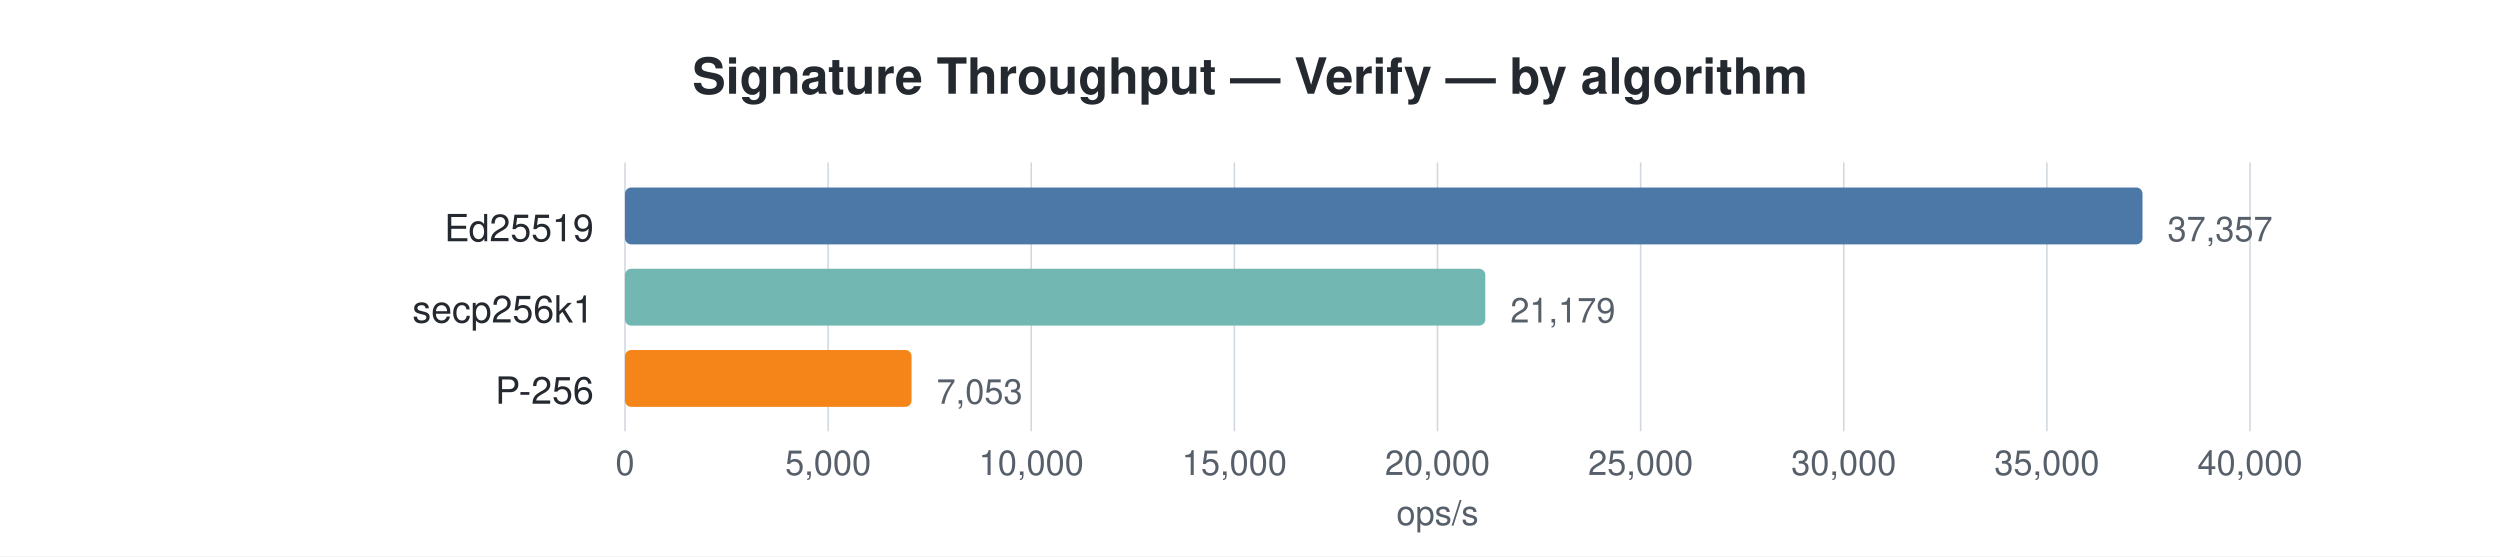
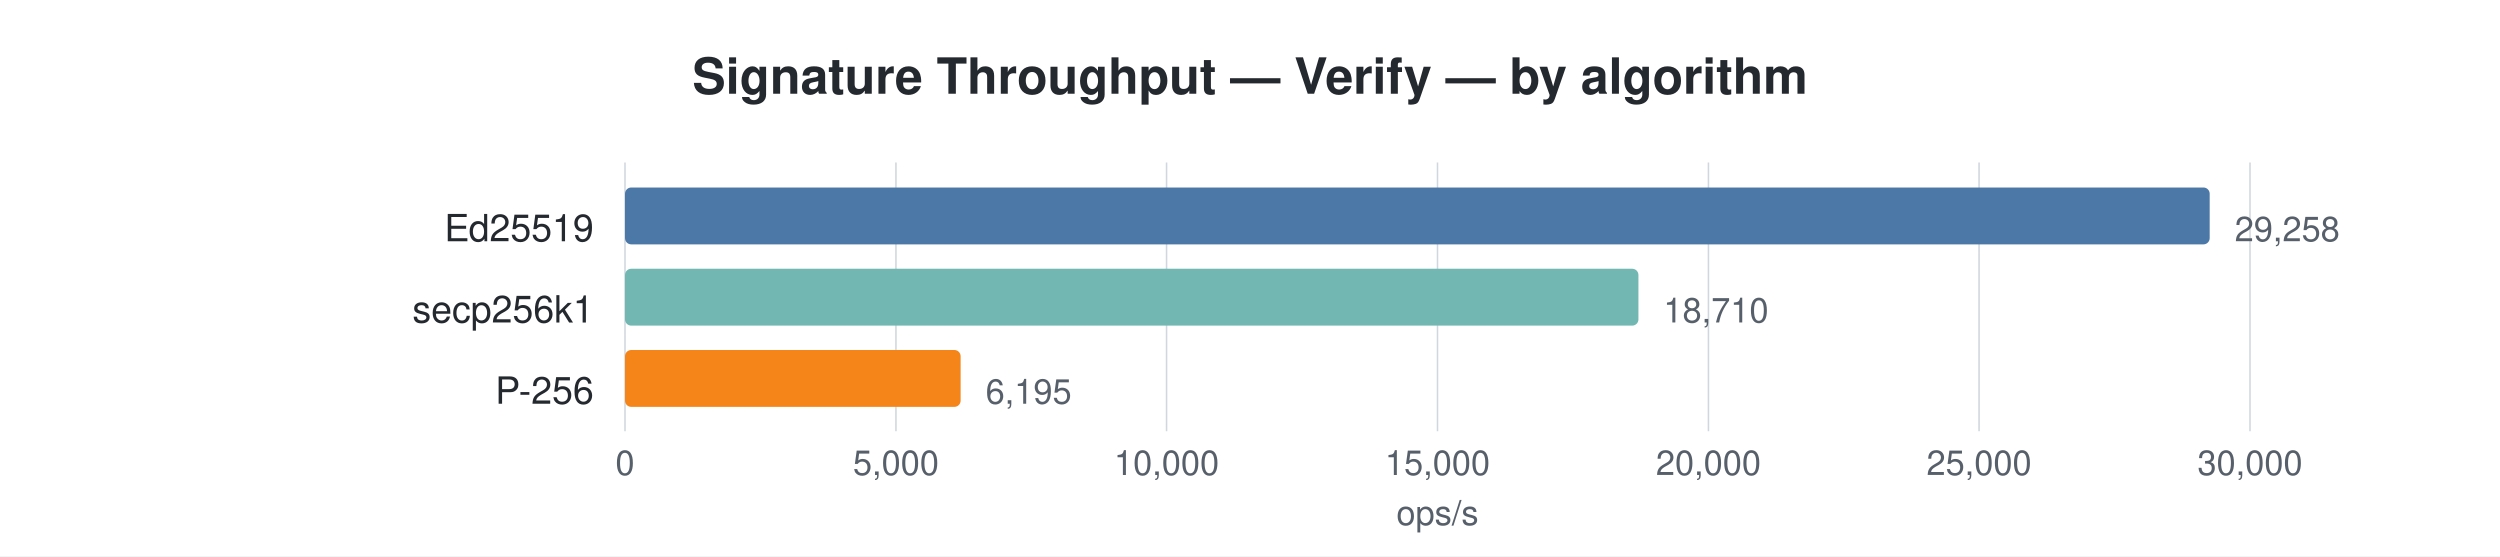
<svg xmlns="http://www.w3.org/2000/svg" width="800" height="178" viewBox="0 0 800 178">
  <style>
text { font-family: -apple-system, BlinkMacSystemFont, "Segoe UI", Helvetica, Arial, sans-serif; }
.title { font-size: 16px; font-weight: 600; fill: #24292f; }
.label { font-size: 12px; fill: #24292f; }
.value { font-size: 11px; fill: #57606a; }
.axis-label { font-size: 11px; fill: #57606a; }
.grid { stroke: #d0d7de; stroke-width: 0.5; }
</style>
  <rect width="100%" height="100%" fill="white" />
  <text x="400.0" y="30" text-anchor="middle" class="title">Signature Throughput — Verify — by algorithm</text>
  <line x1="200.0" y1="52.0" x2="200.0" y2="138.0" class="grid" />
  <text x="200.0" y="152.0" text-anchor="middle" class="axis-label">0</text>
-   <line x1="265.0" y1="52.0" x2="265.0" y2="138.0" class="grid" />
-   <text x="265.0" y="152.0" text-anchor="middle" class="axis-label">5,000</text>
-   <line x1="330.0" y1="52.0" x2="330.0" y2="138.0" class="grid" />
-   <text x="330.0" y="152.0" text-anchor="middle" class="axis-label">10,000</text>
-   <line x1="395.0" y1="52.0" x2="395.0" y2="138.0" class="grid" />
-   <text x="395.0" y="152.0" text-anchor="middle" class="axis-label">15,000</text>
+   <line x1="286.7" y1="52.0" x2="286.7" y2="138.0" class="grid" />
+   <text x="286.7" y="152.0" text-anchor="middle" class="axis-label">5,000</text>
+   <line x1="373.3" y1="52.0" x2="373.3" y2="138.0" class="grid" />
+   <text x="373.3" y="152.0" text-anchor="middle" class="axis-label">10,000</text>
  <line x1="460.0" y1="52.0" x2="460.0" y2="138.0" class="grid" />
-   <text x="460.0" y="152.0" text-anchor="middle" class="axis-label">20,000</text>
-   <line x1="525.0" y1="52.0" x2="525.0" y2="138.0" class="grid" />
-   <text x="525.0" y="152.0" text-anchor="middle" class="axis-label">25,000</text>
-   <line x1="590.0" y1="52.0" x2="590.0" y2="138.0" class="grid" />
-   <text x="590.0" y="152.0" text-anchor="middle" class="axis-label">30,000</text>
-   <line x1="655.0" y1="52.0" x2="655.0" y2="138.0" class="grid" />
-   <text x="655.0" y="152.0" text-anchor="middle" class="axis-label">35,000</text>
+   <text x="460.0" y="152.0" text-anchor="middle" class="axis-label">15,000</text>
+   <line x1="546.7" y1="52.0" x2="546.7" y2="138.0" class="grid" />
+   <text x="546.7" y="152.0" text-anchor="middle" class="axis-label">20,000</text>
+   <line x1="633.3" y1="52.0" x2="633.3" y2="138.0" class="grid" />
+   <text x="633.3" y="152.0" text-anchor="middle" class="axis-label">25,000</text>
  <line x1="720.0" y1="52.0" x2="720.0" y2="138.0" class="grid" />
-   <text x="720.0" y="152.0" text-anchor="middle" class="axis-label">40,000</text>
+   <text x="720.0" y="152.0" text-anchor="middle" class="axis-label">30,000</text>
  <text x="460.0" y="168.0" text-anchor="middle" class="axis-label">ops/s</text>
  <text x="190.0" y="77.2" text-anchor="end" class="label">Ed25519</text>
-   <rect x="200.0" y="60.0" width="485.6" height="18.2" rx="2" fill="#4C78A8" />
-   <text x="693.6" y="77.2" class="value">37,357</text>
+   <rect x="200.0" y="60.0" width="507.1" height="18.2" rx="2" fill="#4C78A8" />
+   <text x="715.1" y="77.2" class="value">29,258</text>
  <text x="190.0" y="103.2" text-anchor="end" class="label">secp256k1</text>
-   <rect x="200.0" y="86.0" width="275.3" height="18.2" rx="2" fill="#72B7B2" />
-   <text x="483.3" y="103.2" class="value">21,179</text>
+   <rect x="200.0" y="86.0" width="324.3" height="18.2" rx="2" fill="#72B7B2" />
+   <text x="532.3" y="103.2" class="value">18,710</text>
  <text x="190.0" y="129.2" text-anchor="end" class="label">P-256</text>
-   <rect x="200.0" y="112.0" width="91.7" height="18.2" rx="2" fill="#F58518" />
-   <text x="299.7" y="129.2" class="value">7,053</text>
+   <rect x="200.0" y="112.0" width="107.4" height="18.2" rx="2" fill="#F58518" />
+   <text x="315.4" y="129.2" class="value">6,195</text>
</svg>
